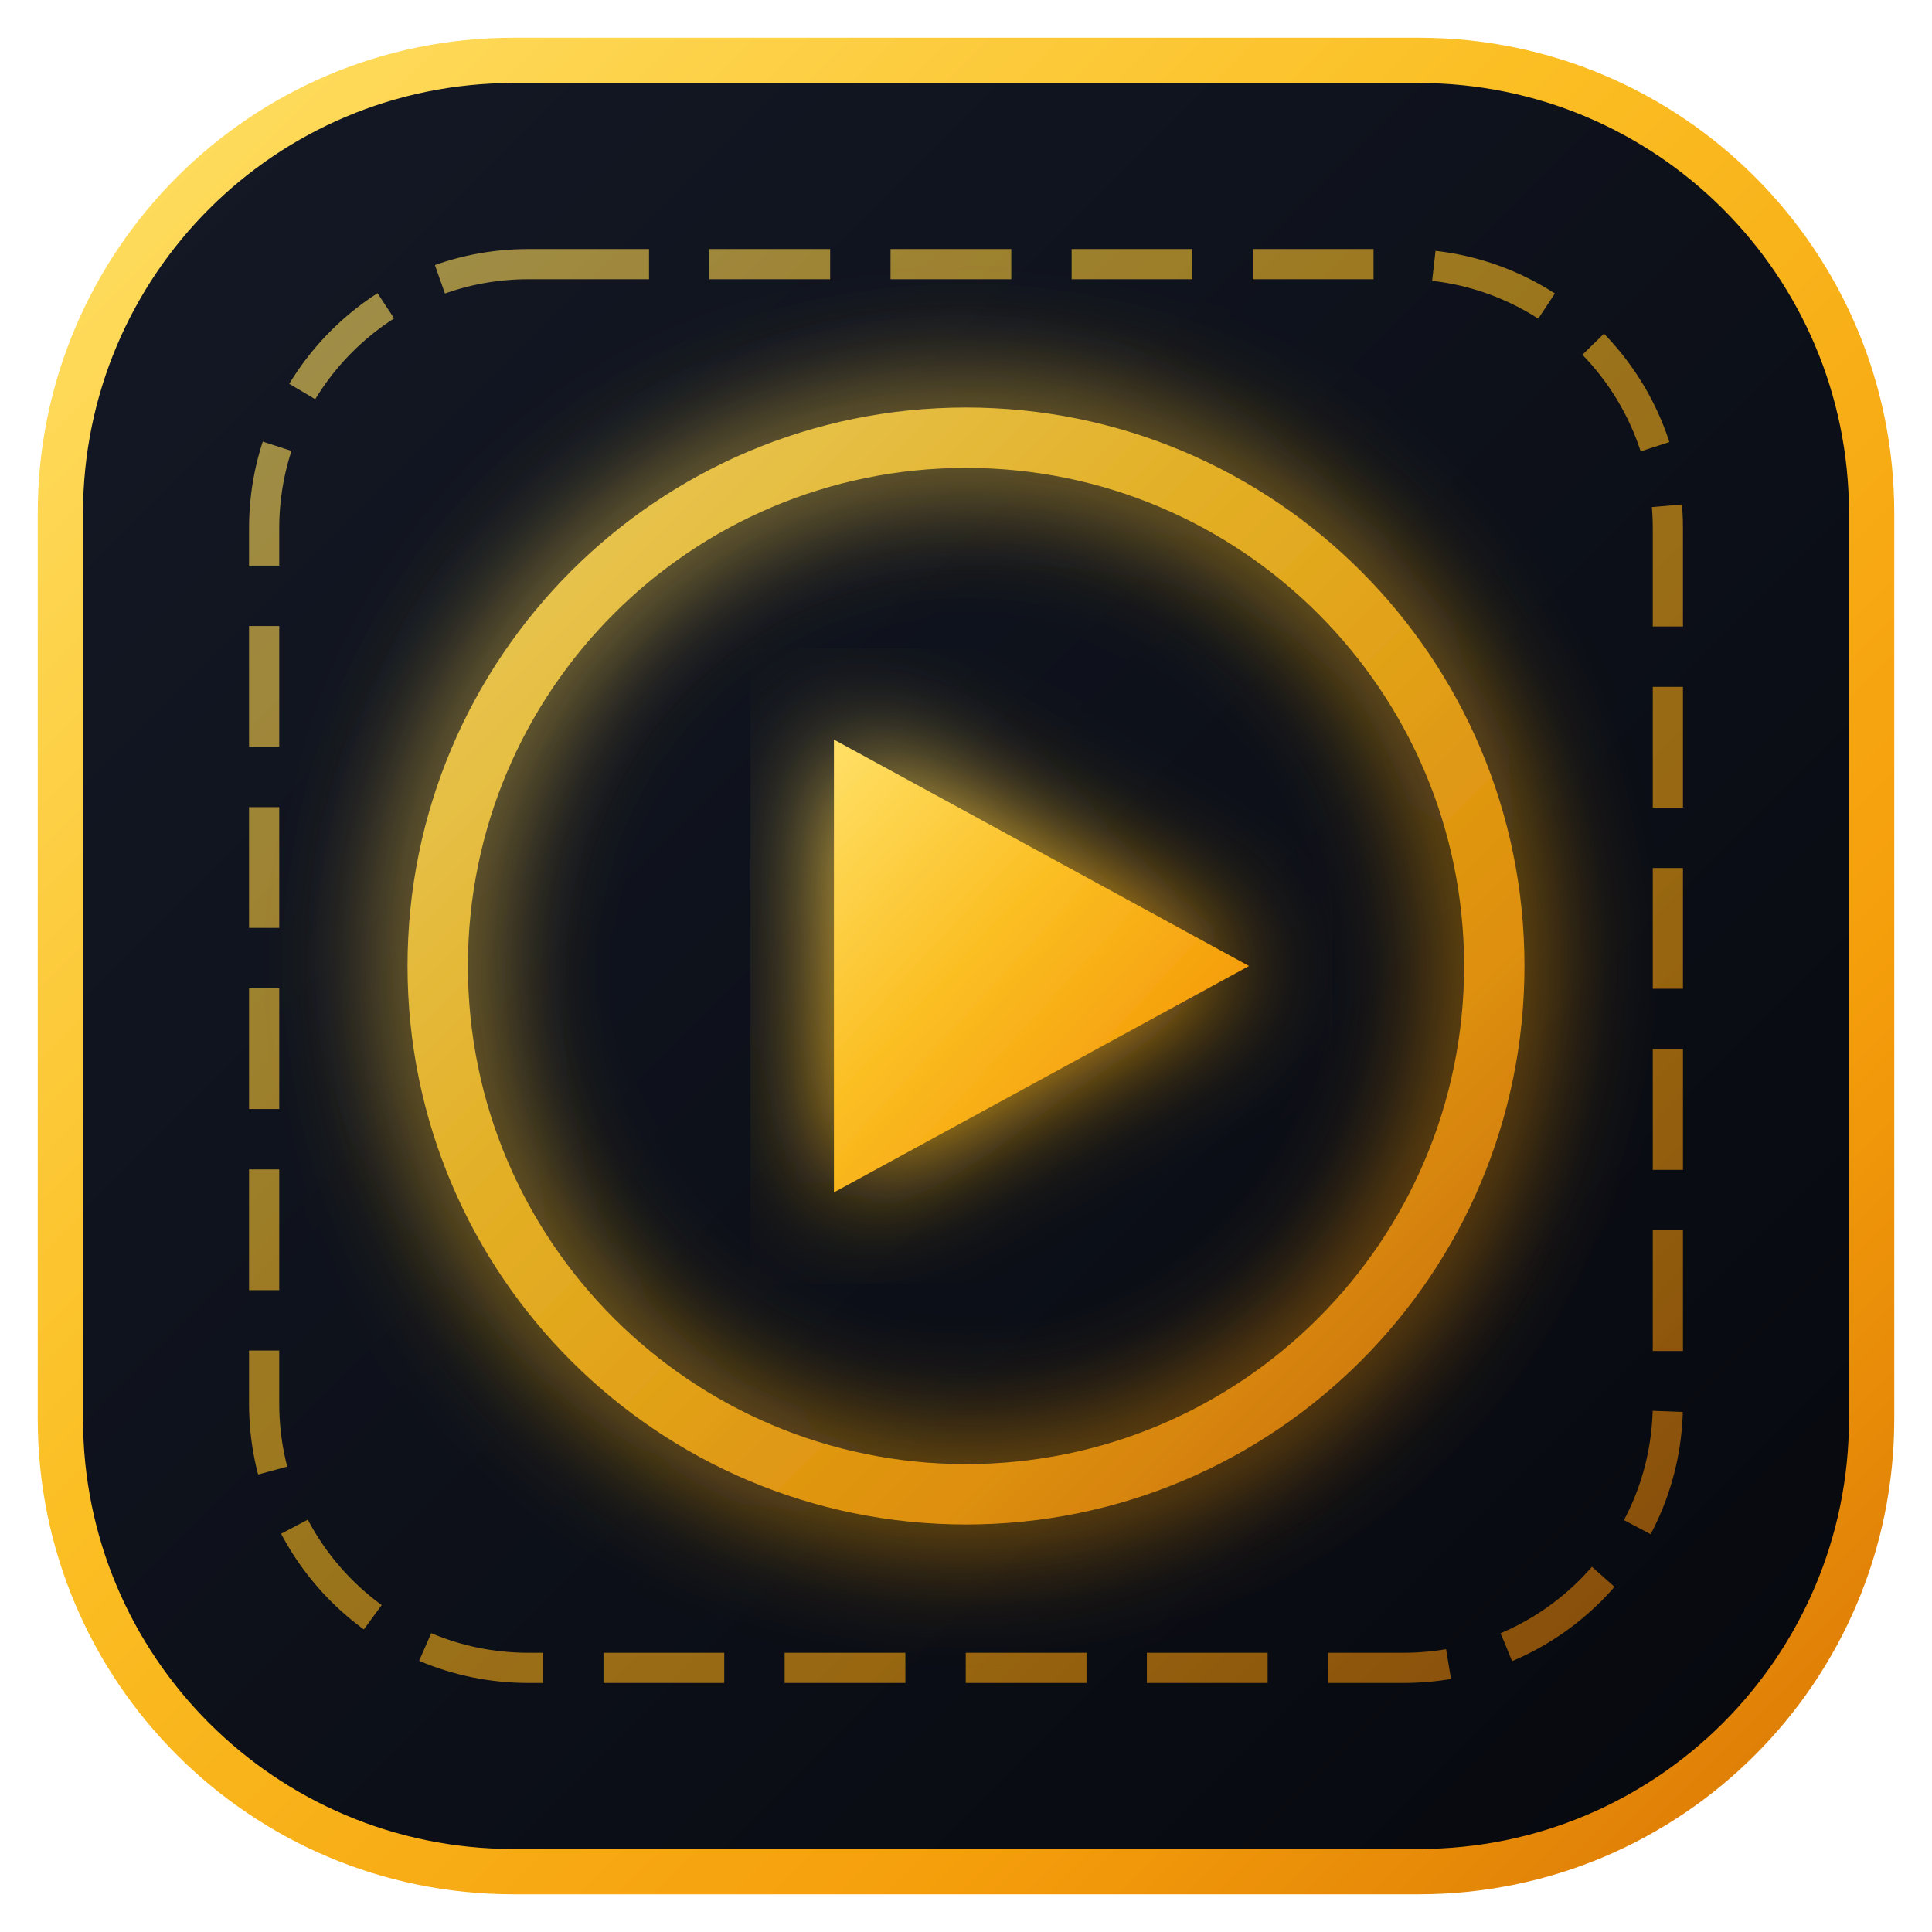
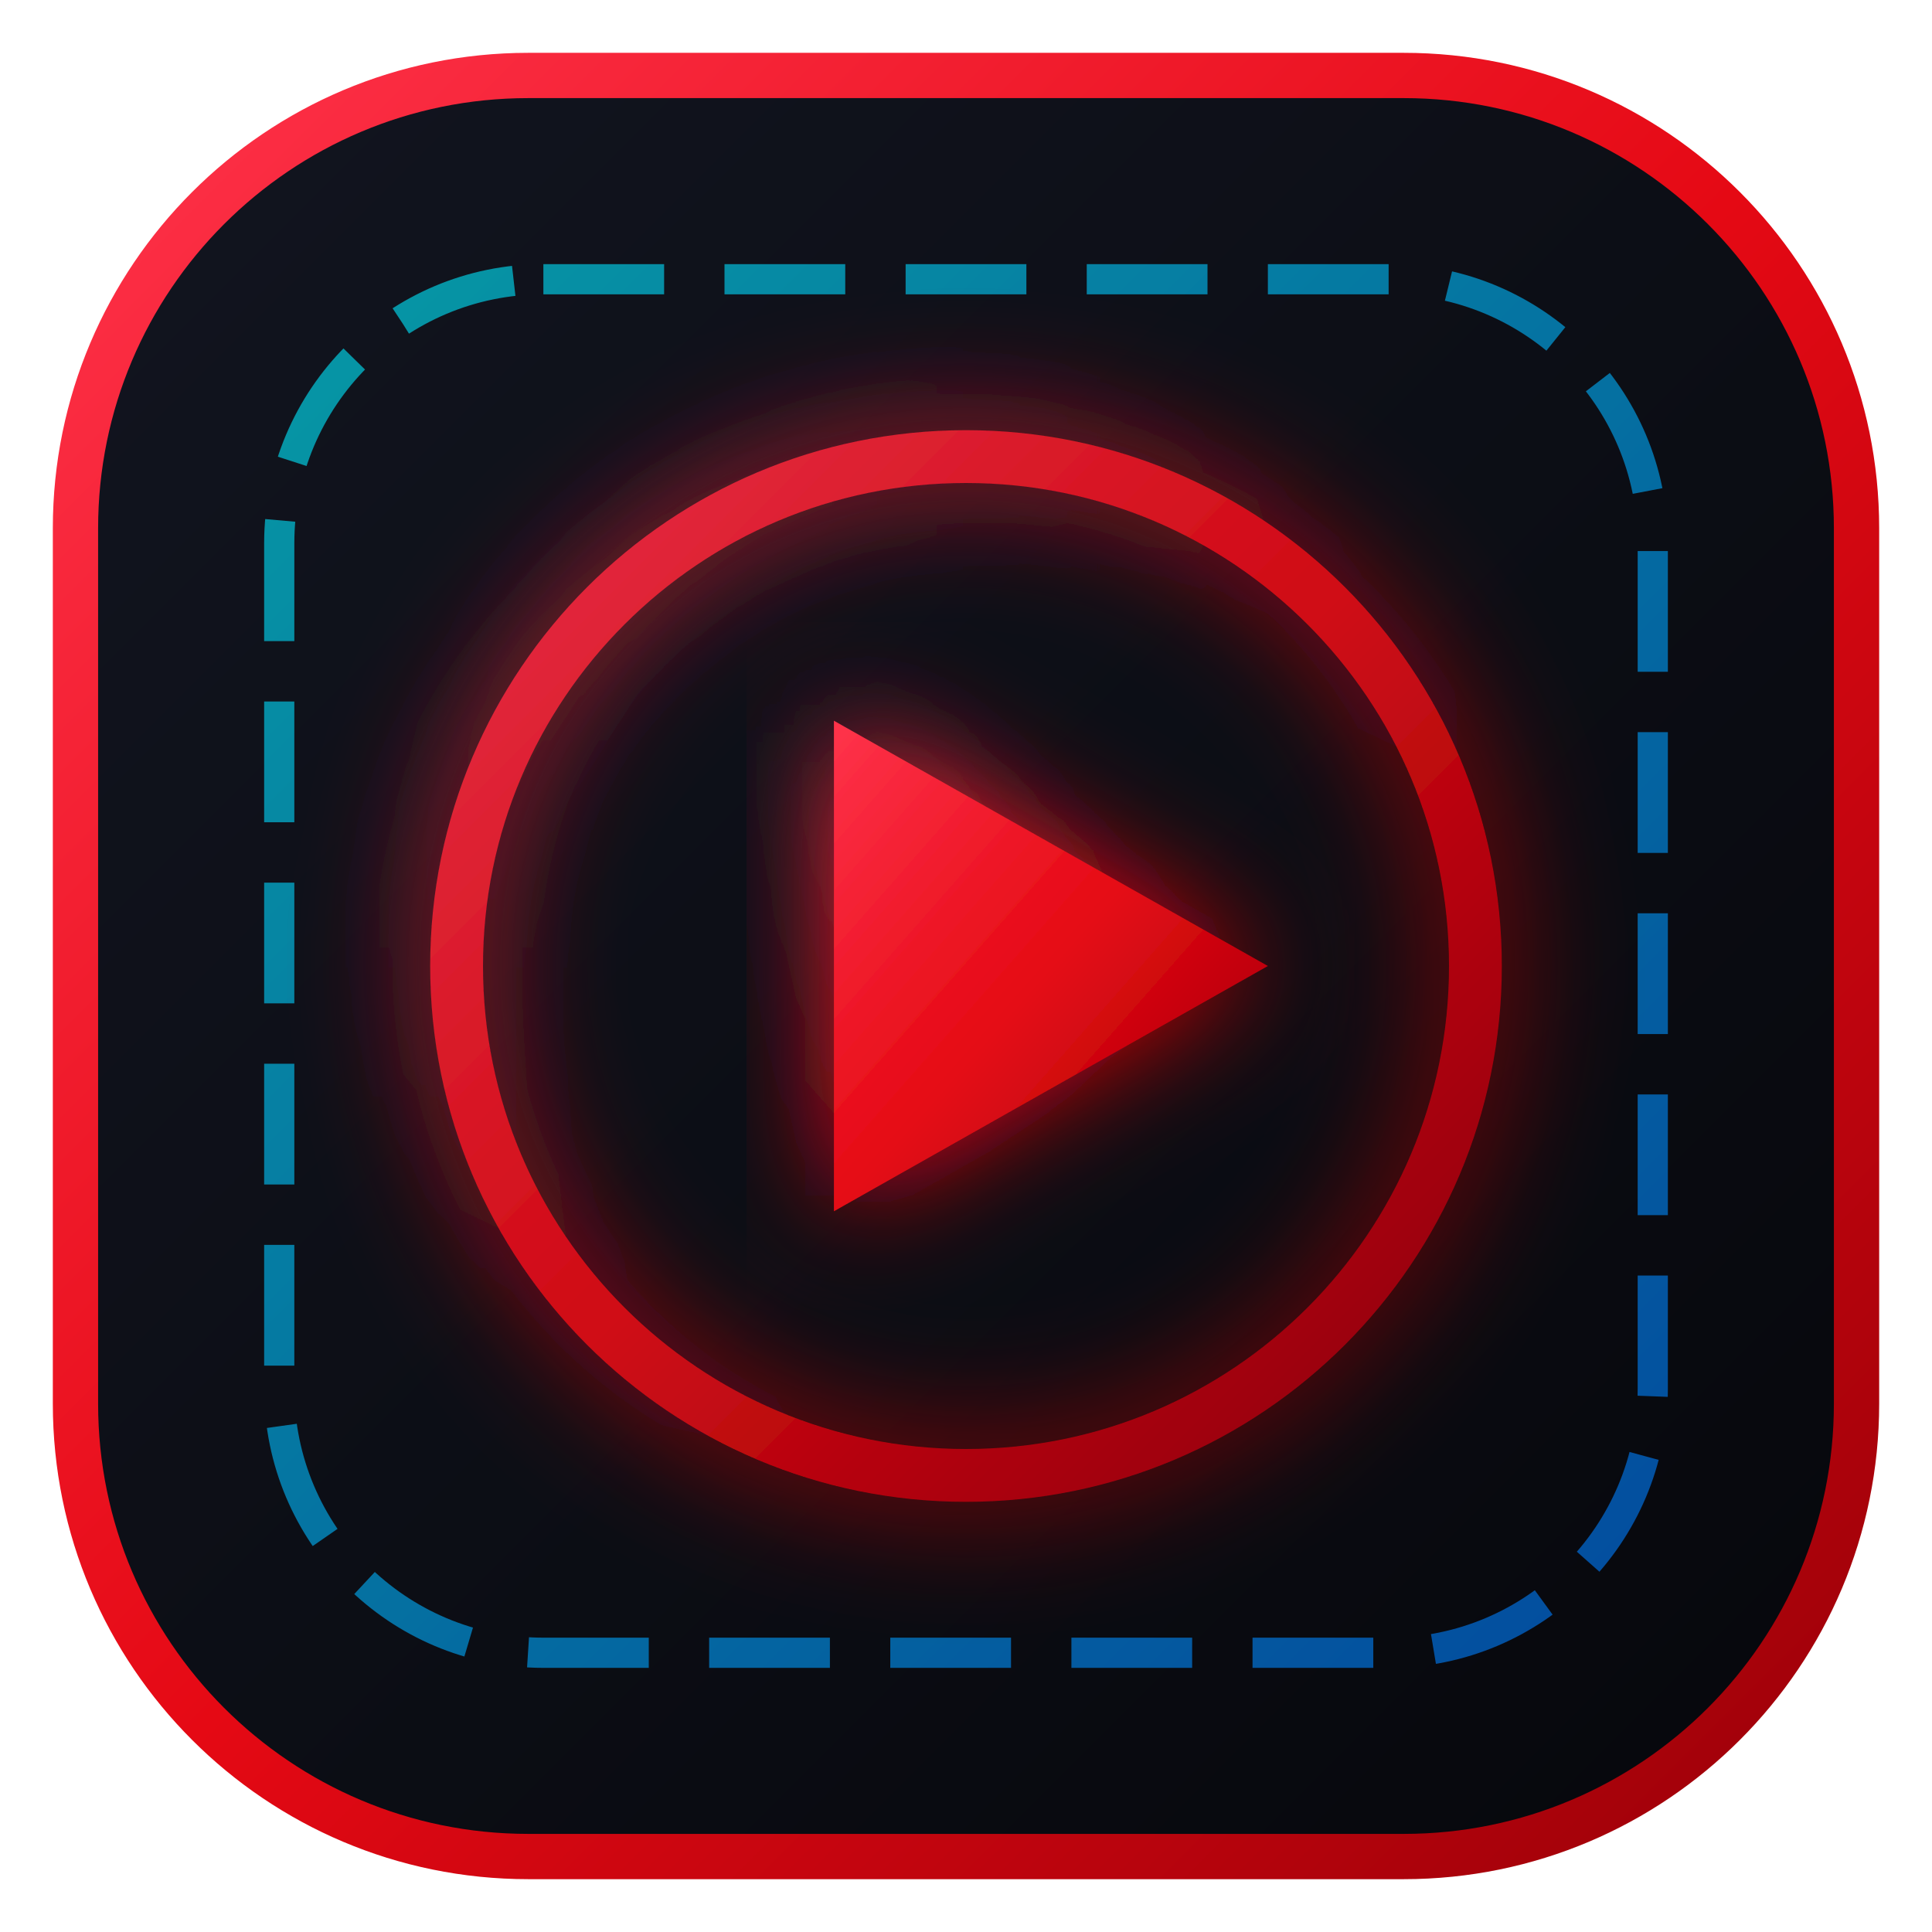
<svg xmlns="http://www.w3.org/2000/svg" viewBox="0 0 512 512" width="100%" height="100%">
  <defs>
-     <linearGradient id="goldGrad" x1="0%" y1="0%" x2="100%" y2="100%">
-       <stop offset="0%" stop-color="#FFE066" />
-       <stop offset="40%" stop-color="#FBBF24" />
-       <stop offset="75%" stop-color="#F59E0B" />
-       <stop offset="100%" stop-color="#D97706" />
+     <linearGradient id="neonRedGrad" x1="0%" y1="0%" x2="100%" y2="100%">
+       <stop offset="0%" stop-color="#FF334B" />
+       <stop offset="50%" stop-color="#E50914" />
+       <stop offset="100%" stop-color="#990008" />
+     </linearGradient>
+     <linearGradient id="cyanGrad" x1="0%" y1="0%" x2="100%" y2="100%">
+       <stop offset="0%" stop-color="#00F0FF" />
+       <stop offset="100%" stop-color="#0077FF" />
    </linearGradient>
    <linearGradient id="bgGrad" x1="0%" y1="0%" x2="100%" y2="100%">
-       <stop offset="0%" stop-color="#141926" />
-       <stop offset="100%" stop-color="#06080D" />
+       <stop offset="0%" stop-color="#121520" />
+       <stop offset="100%" stop-color="#06070B" />
    </linearGradient>
    <filter id="glow" x="-20%" y="-20%" width="140%" height="140%">
      <feGaussianBlur stdDeviation="16" result="blur" />
      <feComposite in="SourceGraphic" in2="blur" operator="over" />
    </filter>
  </defs>
-   <rect x="16" y="16" width="480" height="480" rx="120" fill="url(#bgGrad)" stroke="url(#goldGrad)" stroke-width="12" />
-   <rect x="70" y="70" width="372" height="372" rx="70" fill="none" stroke="url(#goldGrad)" stroke-width="8" stroke-dasharray="32 16" opacity="0.6" />
+   <rect x="20" y="20" width="472" height="472" rx="120" fill="url(#bgGrad)" stroke="url(#neonRedGrad)" stroke-width="12" />
+   <rect x="74" y="74" width="364" height="364" rx="70" fill="none" stroke="url(#cyanGrad)" stroke-width="8" stroke-dasharray="32 16" opacity="0.6" />
  <g transform="translate(256, 256)">
-     <circle r="140" fill="none" stroke="url(#goldGrad)" stroke-width="16" filter="url(#glow)" opacity="0.9" />
-     <path d="M-35,-60 L75,0 L-35,60 Z" fill="url(#goldGrad)" filter="url(#glow)" />
+     <circle r="135" fill="none" stroke="url(#neonRedGrad)" stroke-width="14" filter="url(#glow)" opacity="0.9" />
+     <path d="M-35,-65 L80,0 L-35,65 Z" fill="url(#neonRedGrad)" filter="url(#glow)" />
  </g>
</svg>
